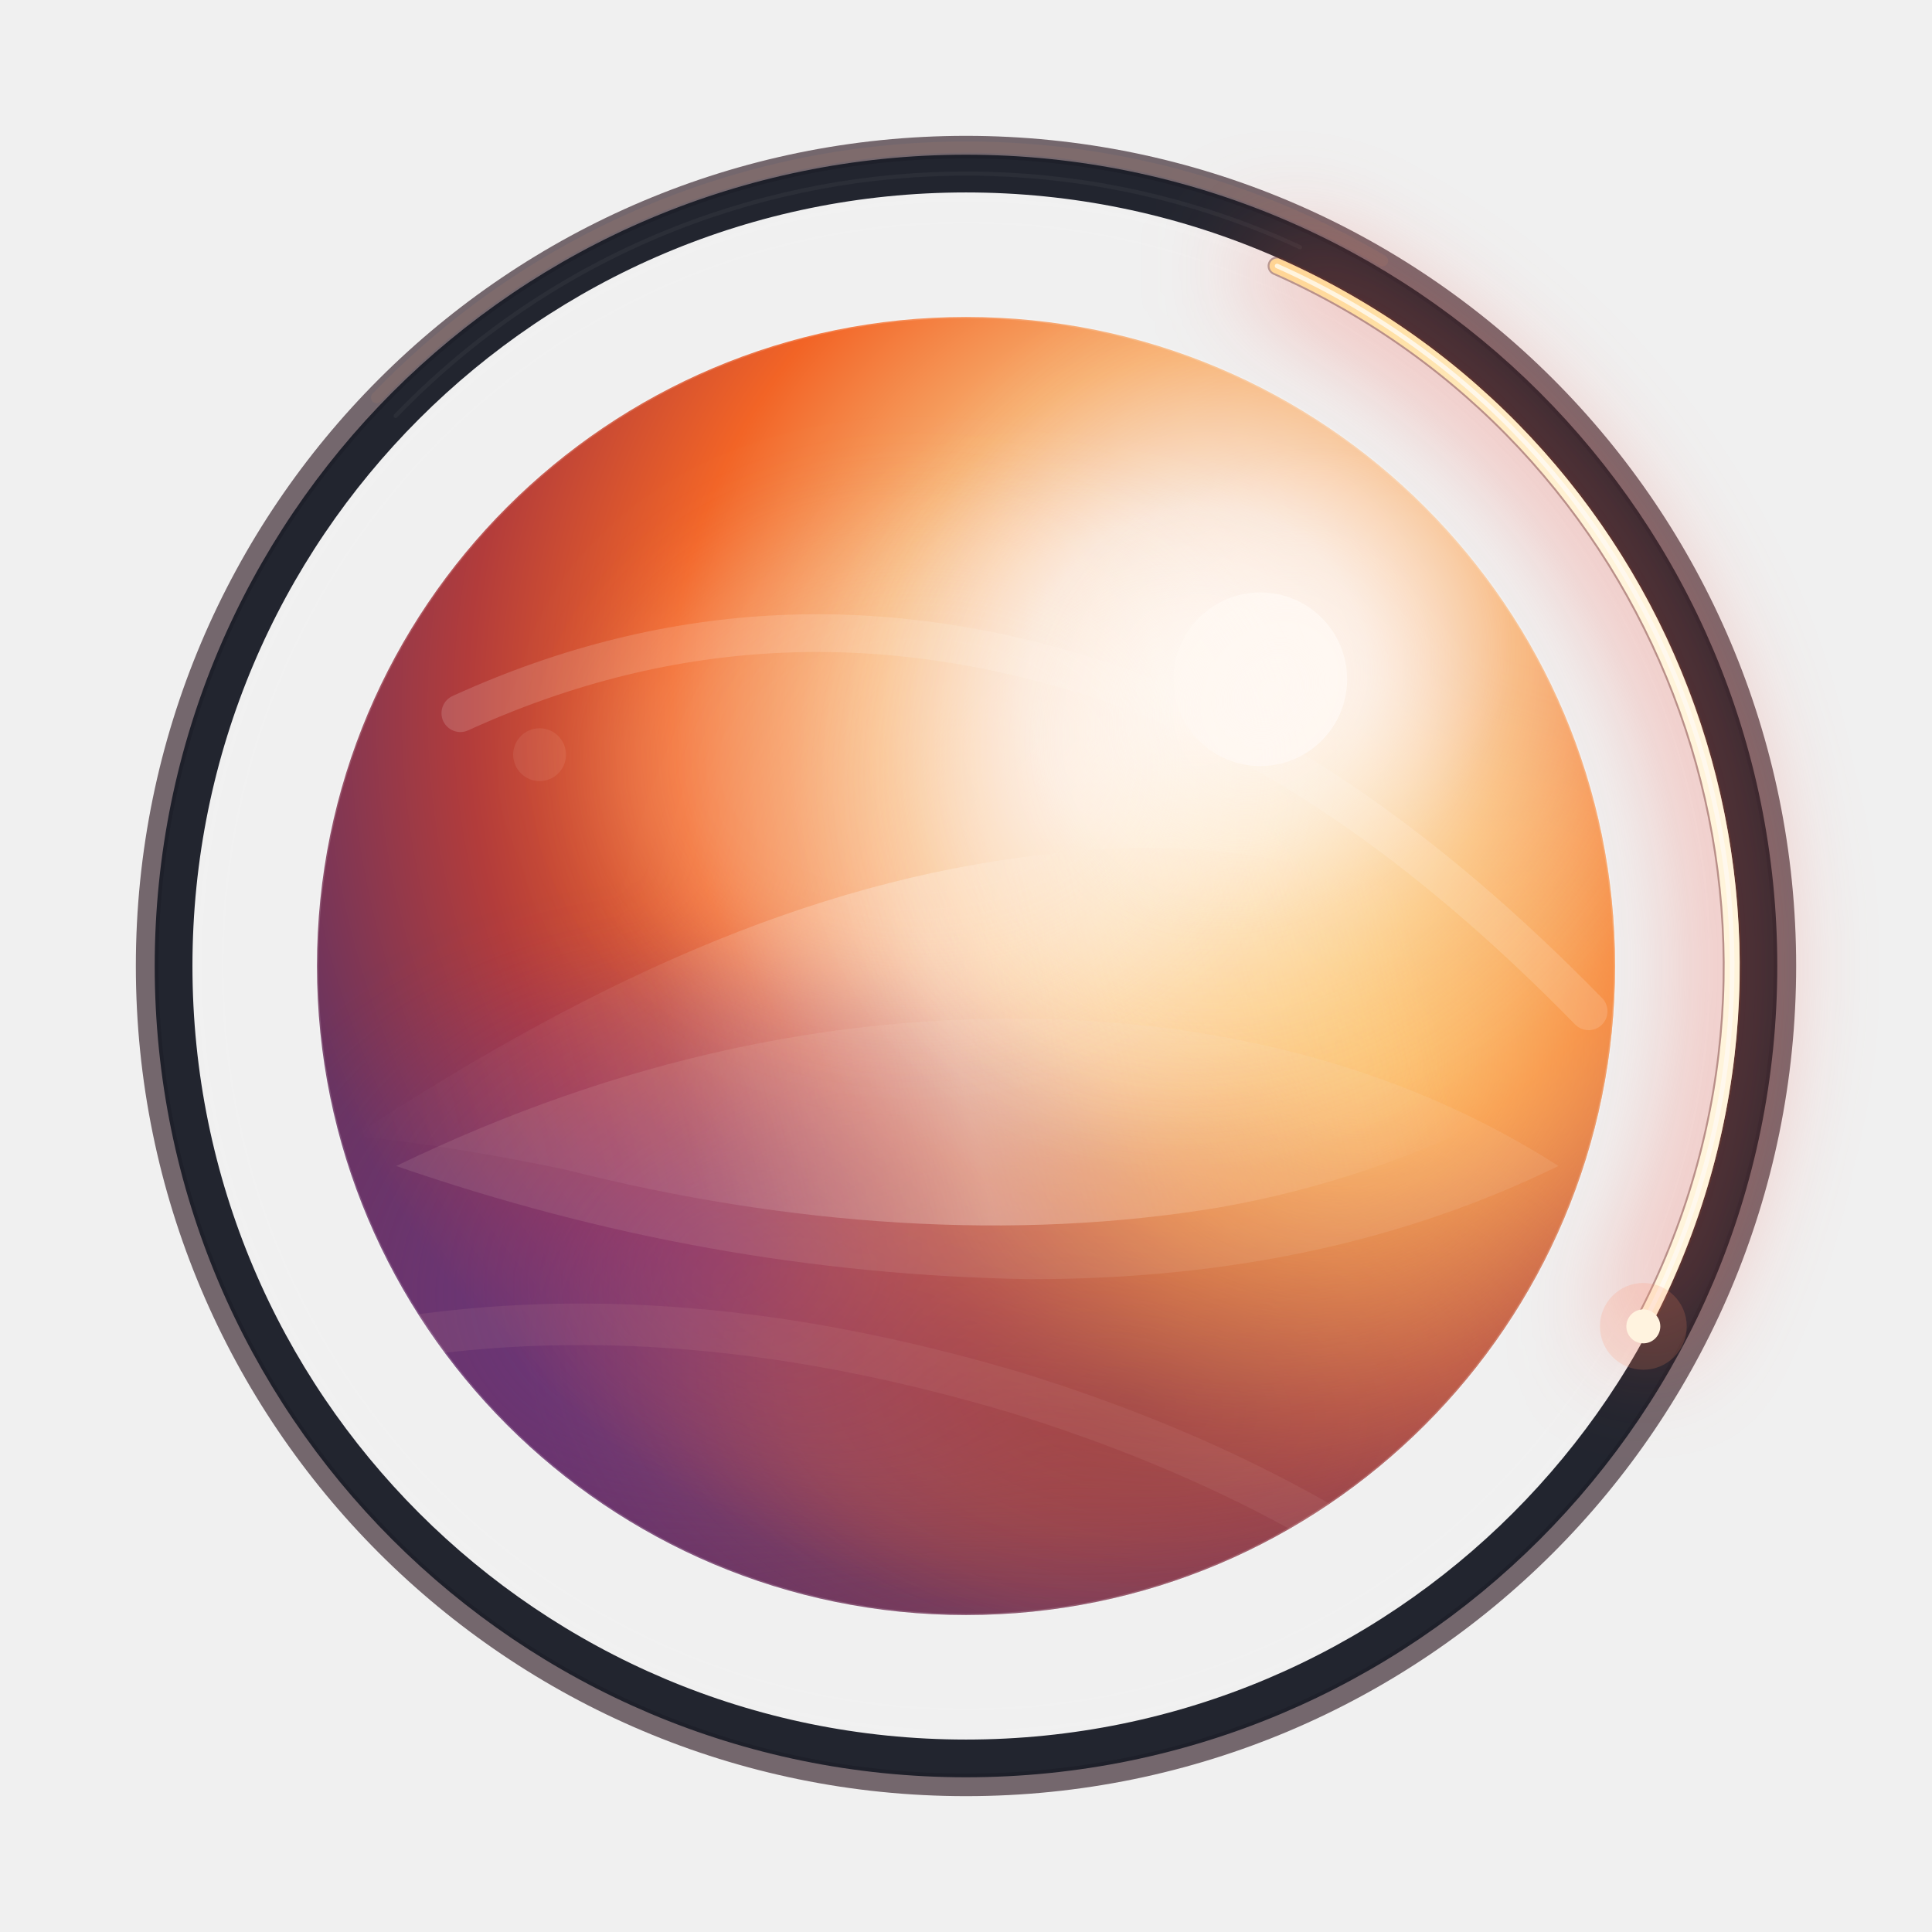
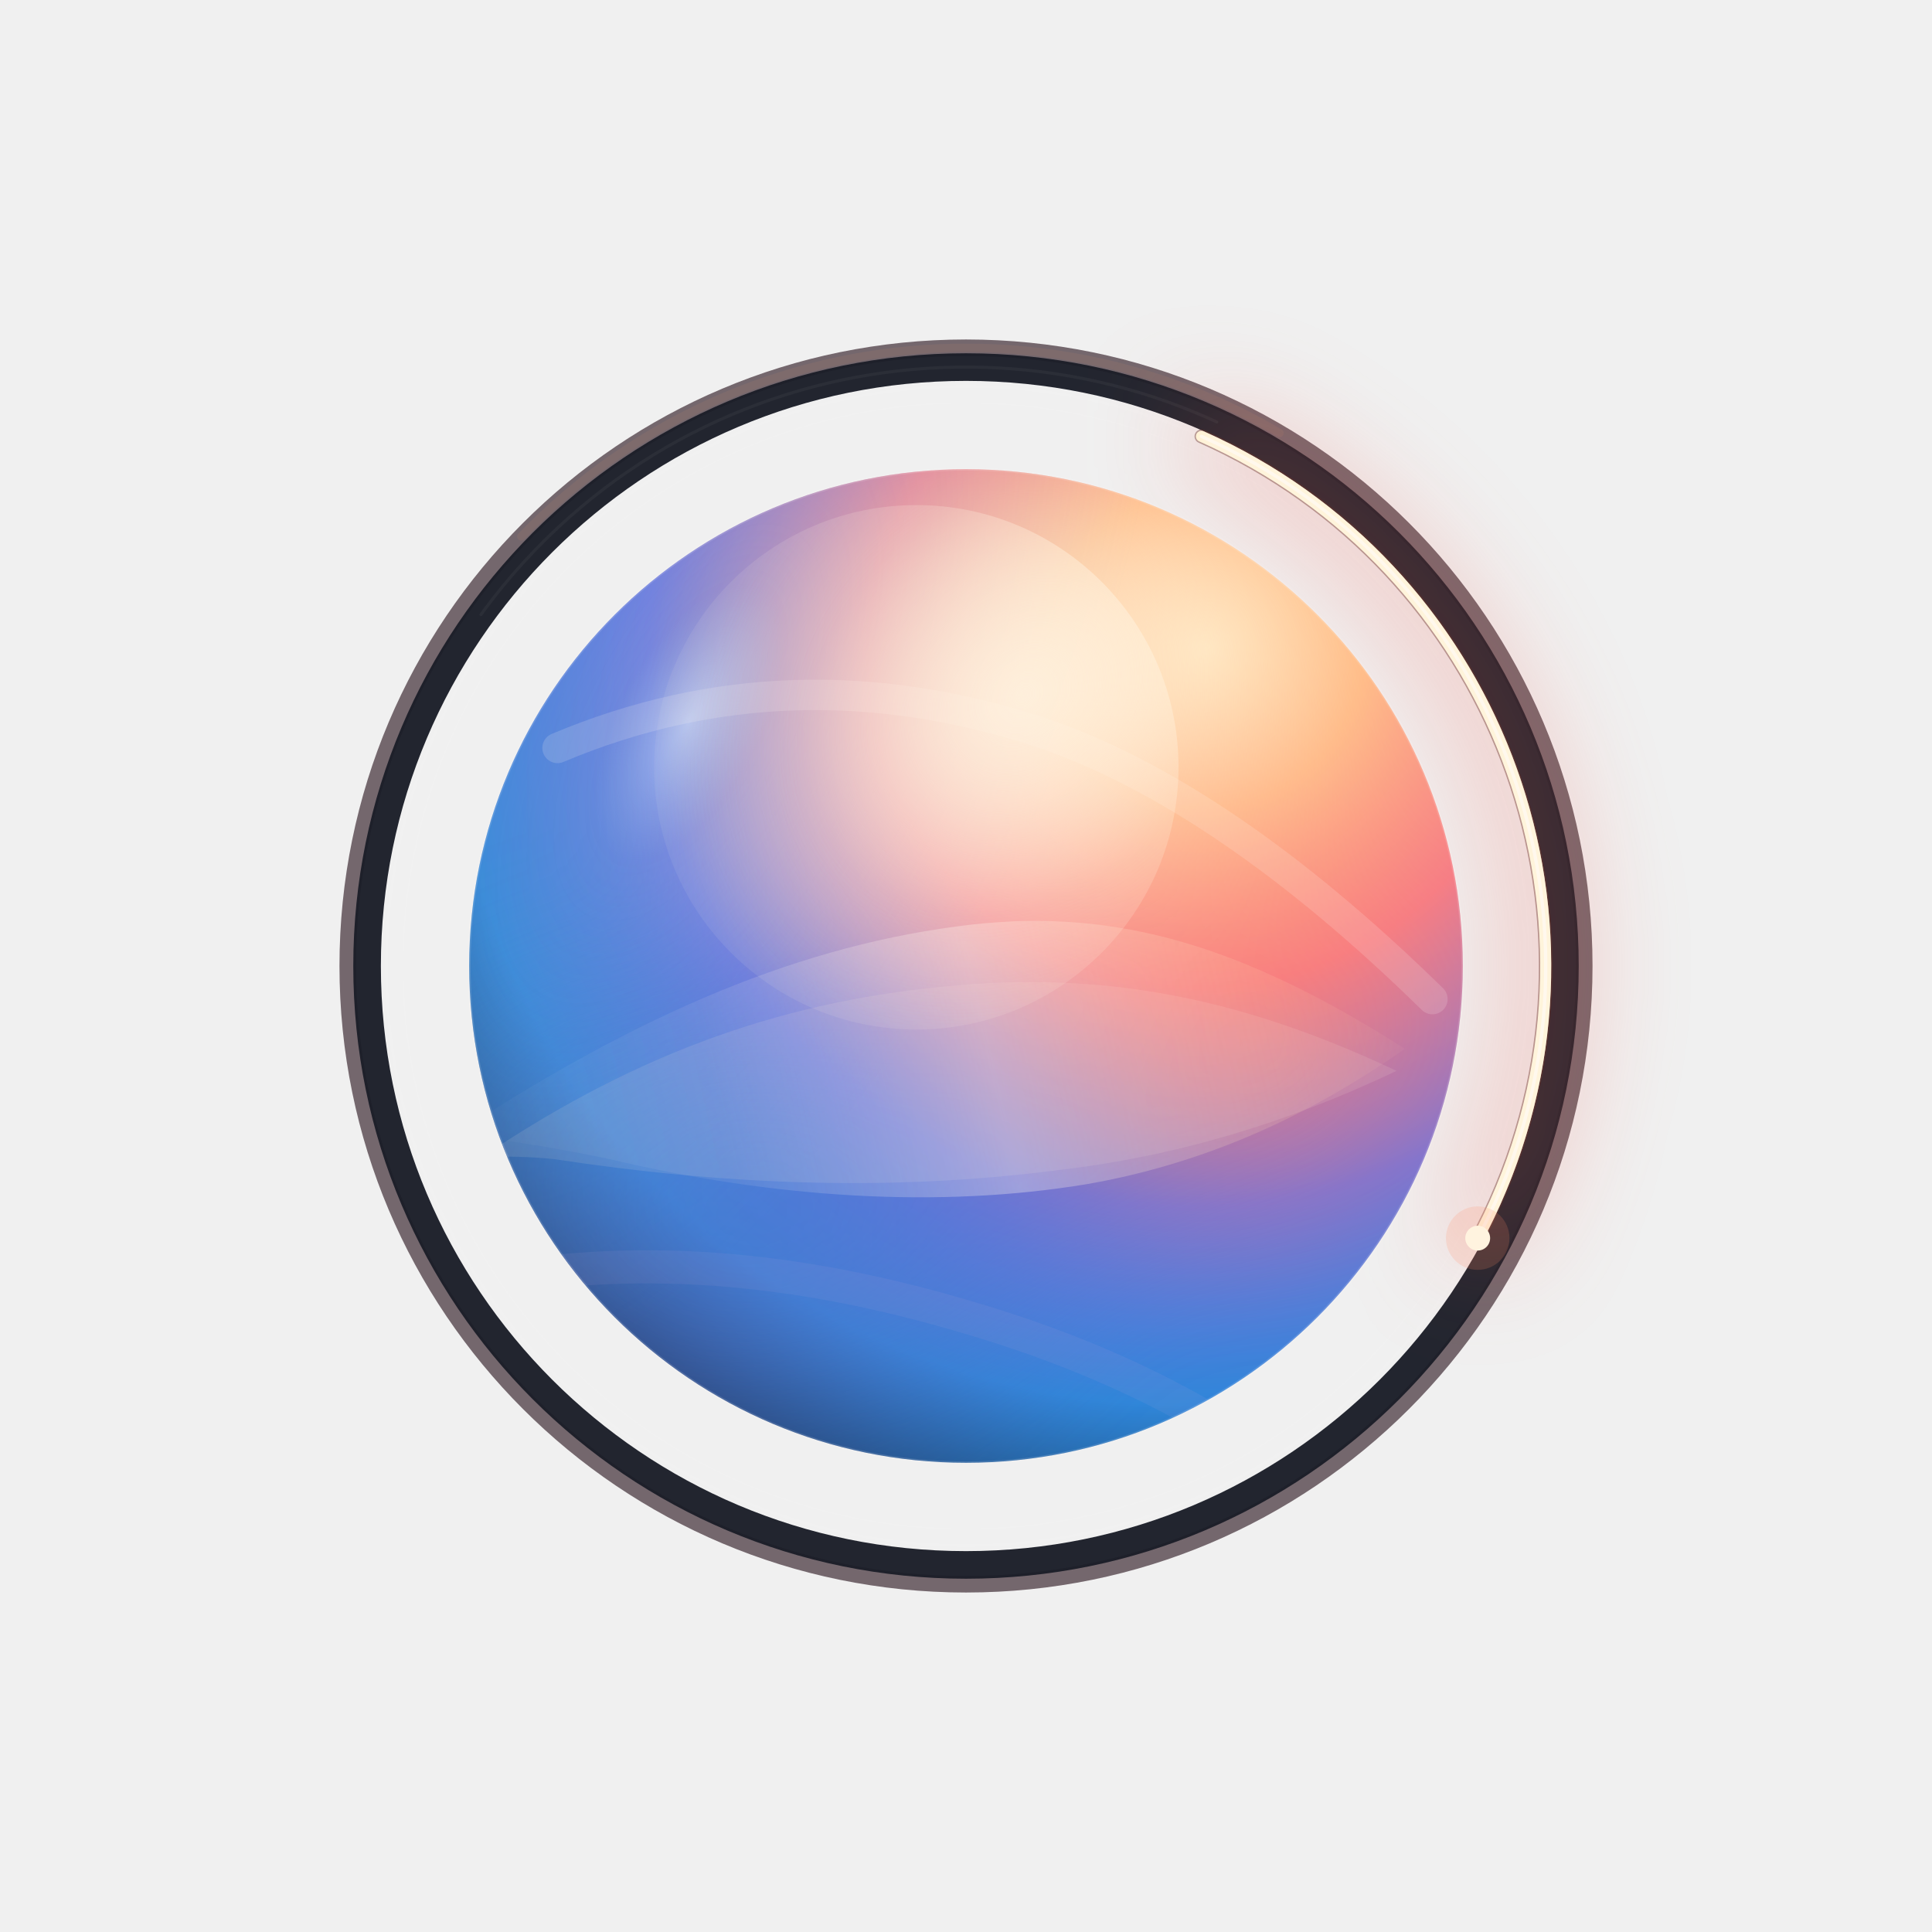
- <svg xmlns="http://www.w3.org/2000/svg" width="512" height="512" viewBox="0 0 1024 1024" fill="none">
+ <svg xmlns="http://www.w3.org/2000/svg" width="512" height="512" viewBox="0 0 1400 1400" fill="none">
  <defs>
-     <radialGradient id="logo-planet-base" cx="0" cy="0" r="1" gradientUnits="userSpaceOnUse" gradientTransform="translate(636 360) rotate(130) scale(514 494)">
-       <stop stop-color="#FFF8F2" />
-       <stop offset="0.18" stop-color="#F8E1D0" />
-       <stop offset="0.34" stop-color="#F7B070" />
-       <stop offset="0.56" stop-color="#F26426" />
-       <stop offset="0.78" stop-color="#B23C3B" />
-       <stop offset="1" stop-color="#6A345F" />
+     <radialGradient id="logo-orb-base" cx="0" cy="0" r="1" gradientUnits="userSpaceOnUse" gradientTransform="translate(874 472) rotate(136) scale(728 704)">
+       <stop stop-color="#FFE1B5" />
+       <stop offset="0.16" stop-color="#FFBA84" />
+       <stop offset="0.34" stop-color="#F57E8A" />
+       <stop offset="0.56" stop-color="#6D73E0" />
+       <stop offset="0.76" stop-color="#2F86D9" />
+       <stop offset="1" stop-color="#0B2134" />
    </radialGradient>
-     <radialGradient id="logo-planet-shadow" cx="0" cy="0" r="1" gradientUnits="userSpaceOnUse" gradientTransform="translate(600 742) rotate(8) scale(324 188)">
-       <stop stop-color="#8C4A53" stop-opacity="0.32" />
-       <stop offset="0.58" stop-color="#C46A4A" stop-opacity="0.2" />
-       <stop offset="1" stop-color="#C46A4A" stop-opacity="0" />
+     <radialGradient id="logo-orb-rim" cx="0" cy="0" r="1" gradientUnits="userSpaceOnUse" gradientTransform="translate(500 522) rotate(28) scale(256 552)">
+       <stop stop-color="#B7D7FB" stop-opacity="0.7" />
+       <stop offset="0.2" stop-color="#76A6D6" stop-opacity="0.28" />
+       <stop offset="1" stop-color="#76A6D6" stop-opacity="0" />
    </radialGradient>
-     <radialGradient id="logo-planet-highlight" cx="0" cy="0" r="1" gradientUnits="userSpaceOnUse" gradientTransform="translate(674 366) rotate(134) scale(280 228)">
-       <stop stop-color="#FFF8F3" stop-opacity="0.72" />
-       <stop offset="0.5" stop-color="#FFF8F3" stop-opacity="0.18" />
-       <stop offset="1" stop-color="#FFF8F3" stop-opacity="0" />
+     <radialGradient id="logo-soft-white" cx="0" cy="0" r="1" gradientUnits="userSpaceOnUse" gradientTransform="translate(742 504) rotate(136) scale(340 272)">
+       <stop stop-color="#FFF4E2" stop-opacity="0.8" />
+       <stop offset="0.52" stop-color="#FFF4E2" stop-opacity="0.24" />
+       <stop offset="1" stop-color="#FFF4E2" stop-opacity="0" />
    </radialGradient>
-     <radialGradient id="logo-orb-soft-white" cx="0" cy="0" r="1" gradientUnits="userSpaceOnUse" gradientTransform="translate(612 454) rotate(128) scale(310 236)">
-       <stop stop-color="#FFF8F3" stop-opacity="0.74" />
-       <stop offset="0.52" stop-color="#FFF8F3" stop-opacity="0.2" />
-       <stop offset="1" stop-color="#FFF8F3" stop-opacity="0" />
+     <radialGradient id="logo-coral-bloom" cx="0" cy="0" r="1" gradientUnits="userSpaceOnUse" gradientTransform="translate(910 754) rotate(158) scale(294 236)">
+       <stop stop-color="#FF7E64" stop-opacity="0.42" />
+       <stop offset="1" stop-color="#FF7E64" stop-opacity="0" />
    </radialGradient>
-     <radialGradient id="logo-orb-gold-bloom" cx="0" cy="0" r="1" gradientUnits="userSpaceOnUse" gradientTransform="translate(724 566) rotate(166) scale(264 216)">
-       <stop stop-color="#FFD77E" stop-opacity="0.8" />
-       <stop offset="1" stop-color="#FFD77E" stop-opacity="0" />
+     <radialGradient id="logo-violet-pocket" cx="0" cy="0" r="1" gradientUnits="userSpaceOnUse" gradientTransform="translate(520 926) rotate(-18) scale(356 258)">
+       <stop stop-color="#7E52BA" stop-opacity="0.32" />
+       <stop offset="1" stop-color="#7E52BA" stop-opacity="0" />
    </radialGradient>
-     <radialGradient id="logo-orb-violet-pocket" cx="0" cy="0" r="1" gradientUnits="userSpaceOnUse" gradientTransform="translate(370 662) rotate(-26) scale(274 210)">
-       <stop stop-color="#6B37A5" stop-opacity="0.52" />
-       <stop offset="1" stop-color="#6B37A5" stop-opacity="0" />
+     <radialGradient id="logo-blue-pocket" cx="0" cy="0" r="1" gradientUnits="userSpaceOnUse" gradientTransform="translate(560 840) rotate(8) scale(358 194)">
+       <stop stop-color="#2F8EDF" stop-opacity="0.32" />
+       <stop offset="0.56" stop-color="#4D88D7" stop-opacity="0.2" />
+       <stop offset="1" stop-color="#4D88D7" stop-opacity="0" />
    </radialGradient>
-     <linearGradient id="logo-orb-fold-sheen" x1="188" y1="600" x2="744" y2="470" gradientUnits="userSpaceOnUse">
+     <linearGradient id="logo-fold-sheen" x1="290" y1="820" x2="1036" y2="650" gradientUnits="userSpaceOnUse">
      <stop stop-color="#FFF7F0" stop-opacity="0" />
      <stop offset="0.3" stop-color="#FFF7F0" stop-opacity="0.08" />
-       <stop offset="0.56" stop-color="#FFF7F0" stop-opacity="0.34" />
-       <stop offset="0.82" stop-color="#FFD7B2" stop-opacity="0.18" />
+       <stop offset="0.56" stop-color="#FFF7F0" stop-opacity="0.32" />
+       <stop offset="0.82" stop-color="#FFD7B2" stop-opacity="0.16" />
      <stop offset="1" stop-color="#FFD7B2" stop-opacity="0" />
    </linearGradient>
-     <linearGradient id="logo-flare-gradient" x1="674" y1="146" x2="906" y2="704" gradientUnits="userSpaceOnUse">
+     <linearGradient id="logo-flare-gradient" x1="860" y1="260" x2="1050" y2="736" gradientUnits="userSpaceOnUse">
      <stop stop-color="#F45C4D" />
      <stop offset="0.24" stop-color="#FF8A5D" />
      <stop offset="0.56" stop-color="#FFC37A" />
      <stop offset="0.82" stop-color="#FFE1A7" />
      <stop offset="1" stop-color="#FFF4DB" />
    </linearGradient>
-     <linearGradient id="logo-flare-core" x1="684" y1="160" x2="892" y2="690" gradientUnits="userSpaceOnUse">
+     <linearGradient id="logo-flare-core" x1="870" y1="280" x2="1036" y2="716" gradientUnits="userSpaceOnUse">
      <stop stop-color="#FF9E78" />
      <stop offset="0.48" stop-color="#FFF0CF" />
      <stop offset="1" stop-color="#FFF8ED" />
    </linearGradient>
-     <filter id="logo-soft-blur-20" x="0" y="0" width="1024" height="1024" filterUnits="userSpaceOnUse" color-interpolation-filters="sRGB">
-       <feGaussianBlur stdDeviation="20" />
+     <filter id="logo-blur-40" x="0" y="0" width="1400" height="1400" filterUnits="userSpaceOnUse" color-interpolation-filters="sRGB">
+       <feGaussianBlur stdDeviation="40" />
    </filter>
-     <filter id="logo-soft-blur-28" x="0" y="0" width="1024" height="1024" filterUnits="userSpaceOnUse" color-interpolation-filters="sRGB">
-       <feGaussianBlur stdDeviation="28" />
-     </filter>
-     <clipPath id="logo-planet-clip">
-       <circle cx="512" cy="512" r="344" />
+     <clipPath id="logo-orb-clip">
+       <circle cx="700" cy="700" r="360" />
    </clipPath>
  </defs>
-   <circle cx="512" cy="512" r="458" stroke="#FFFFFF" stroke-opacity="0.03" stroke-width="2" />
-   <circle cx="512" cy="512" r="434" stroke="#342129" stroke-opacity="0.66" stroke-width="12" />
-   <circle cx="512" cy="512" r="420" stroke="#1A1E28" stroke-opacity="0.96" stroke-width="20" />
-   <circle cx="512" cy="512" r="406" stroke="#FFFFFF" stroke-opacity="0.055" stroke-width="2" />
-   <circle cx="512" cy="512" r="394" stroke="#FFFFFF" stroke-opacity="0.038" stroke-width="1.4" />
-   <circle cx="512" cy="512" r="434" stroke="#F3A16E" stroke-opacity="0.08" stroke-width="6" stroke-linecap="round" stroke-dasharray="580 2147" transform="rotate(-136 512 512)" />
-   <circle cx="512" cy="512" r="420" stroke="#FFFFFF" stroke-opacity="0.04" stroke-width="2.2" stroke-linecap="round" stroke-dasharray="520 2119" transform="rotate(-136 512 512)" />
-   <g filter="url(#logo-soft-blur-28)">
-     <circle cx="512" cy="512" r="406" stroke="#F45C4D" stroke-opacity="0.54" stroke-width="28" stroke-linecap="round" stroke-dasharray="666 1885" transform="rotate(-66 512 512)" />
+   <circle cx="700" cy="700" r="472" stroke="#FFFFFF" stroke-opacity="0.03" stroke-width="2" />
+   <circle cx="700" cy="700" r="448" stroke="#342129" stroke-opacity="0.66" stroke-width="12" />
+   <circle cx="700" cy="700" r="434" stroke="#1A1E28" stroke-opacity="0.96" stroke-width="20" />
+   <circle cx="700" cy="700" r="420" stroke="#FFFFFF" stroke-opacity="0.055" stroke-width="2" />
+   <circle cx="700" cy="700" r="408" stroke="#FFFFFF" stroke-opacity="0.038" stroke-width="1.4" />
+   <circle cx="700" cy="700" r="448" stroke="#F3A16E" stroke-opacity="0.08" stroke-width="6" stroke-linecap="round" stroke-dasharray="598 2218" transform="rotate(-136 700 700)" />
+   <circle cx="700" cy="700" r="434" stroke="#FFFFFF" stroke-opacity="0.04" stroke-width="2.2" stroke-linecap="round" stroke-dasharray="536 2130" transform="rotate(-136 700 700)" />
+   <g filter="url(#logo-blur-40)">
+     <circle cx="700" cy="700" r="420" stroke="#F45C4D" stroke-opacity="0.54" stroke-width="28" stroke-linecap="round" stroke-dasharray="689.1 1949.9" transform="rotate(-66 700 700)" />
  </g>
-   <circle cx="512" cy="512" r="406" stroke="#6D352A" stroke-opacity="0.42" stroke-width="10" stroke-linecap="round" stroke-dasharray="666 1885" transform="rotate(-66 512 512)" />
-   <circle cx="512" cy="512" r="406" stroke="url(#logo-flare-gradient)" stroke-width="8" stroke-linecap="round" stroke-dasharray="666 1885" transform="rotate(-66 512 512)" />
-   <circle cx="512" cy="512" r="406" stroke="url(#logo-flare-core)" stroke-width="2.4" stroke-linecap="round" stroke-dasharray="666 1885" transform="rotate(-66 512 512)" />
-   <circle cx="871" cy="703" r="23" fill="#FF8D65" fill-opacity="0.18" />
-   <circle cx="871" cy="703" r="9" fill="#FFF3DF" />
-   <circle cx="512" cy="512" r="344" fill="url(#logo-planet-base)" />
-   <circle cx="512" cy="512" r="344" fill="url(#logo-planet-shadow)" />
-   <g clip-path="url(#logo-planet-clip)">
-     <g filter="url(#logo-soft-blur-20)">
-       <ellipse cx="502" cy="430" rx="268" ry="176" fill="url(#logo-orb-soft-white)" />
-       <ellipse cx="726" cy="586" rx="236" ry="204" fill="url(#logo-orb-gold-bloom)" />
-       <ellipse cx="370" cy="714" rx="274" ry="208" fill="url(#logo-orb-violet-pocket)" />
-       <ellipse cx="562" cy="650" rx="302" ry="170" fill="url(#logo-planet-shadow)" />
+   <circle cx="700" cy="700" r="420" stroke="#6D352A" stroke-opacity="0.42" stroke-width="10" stroke-linecap="round" stroke-dasharray="689.1 1949.9" transform="rotate(-66 700 700)" />
+   <circle cx="700" cy="700" r="420" stroke="url(#logo-flare-gradient)" stroke-width="8" stroke-linecap="round" stroke-dasharray="689.1 1949.9" transform="rotate(-66 700 700)" />
+   <circle cx="700" cy="700" r="420" stroke="url(#logo-flare-core)" stroke-width="2.4" stroke-linecap="round" stroke-dasharray="689.1 1949.9" transform="rotate(-66 700 700)" />
+   <circle cx="1070.8" cy="897.2" r="23" fill="#FF8D65" fill-opacity="0.18" />
+   <circle cx="1070.8" cy="897.2" r="9" fill="#FFF3DF" />
+   <circle cx="700" cy="700" r="360" fill="url(#logo-orb-base)" />
+   <circle cx="700" cy="700" r="360" fill="url(#logo-orb-rim)" />
+   <g clip-path="url(#logo-orb-clip)">
+     <g filter="url(#logo-blur-40)">
+       <ellipse cx="700" cy="528" rx="292" ry="192" fill="url(#logo-soft-white)" />
+       <ellipse cx="910" cy="700" rx="270" ry="232" fill="url(#logo-coral-bloom)" />
+       <ellipse cx="504" cy="926" rx="300" ry="224" fill="url(#logo-violet-pocket)" />
+       <ellipse cx="612" cy="818" rx="344" ry="194" fill="url(#logo-blue-pocket)" />
    </g>
-     <path d="M188 602C322 514 440 464 562 452C668 440 760 468 876 542C802 594 726 626 646 640C538 658 418 650 300 620C262 612 226 606 188 602Z" fill="url(#logo-orb-fold-sheen)" />
-     <path d="M210 618C330 560 444 538 550 540C654 542 748 568 826 618C744 658 652 678 546 678C430 676 320 656 210 618Z" fill="#F5E3D2" fill-opacity="0.11" />
-     <path d="M244 378C358 326 470 324 582 360C668 388 754 446 842 536" stroke="#FFF7F1" stroke-opacity="0.16" stroke-width="20" stroke-linecap="round" />
-     <path d="M184 714C294 692 410 700 538 738C648 772 736 820 810 886" stroke="#E2B2A0" stroke-opacity="0.1" stroke-width="22" stroke-linecap="round" />
-     <circle cx="286" cy="400" r="14" fill="#FFF2E2" fill-opacity="0.08" />
-     <circle cx="668" cy="360" r="46" fill="#FFF9F2" fill-opacity="0.9" />
+     <path d="M330 822C464 734 582 684 704 670C810 658 902 686 1018 760C944 812 868 844 788 858C680 876 560 868 442 840C404 832 368 826 330 822Z" fill="url(#logo-fold-sheen)" />
+     <path d="M350 838C466 760 574 724 694 714C808 704 906 726 1012 776C932 814 852 838 766 848C642 864 520 858 402 840C384 838 366 838 350 838Z" fill="#FFF4E2" fill-opacity="0.11" />
+     <path d="M404 542C518 494 634 492 752 530C842 560 938 626 1038 724" stroke="#FFF7F1" stroke-opacity="0.16" stroke-width="22" stroke-linecap="round" />
+     <path d="M344 930C456 908 574 916 706 956C820 990 910 1040 988 1110" stroke="#C8ADD6" stroke-opacity="0.085" stroke-width="24" stroke-linecap="round" />
+     <circle cx="1118" cy="490" r="50" fill="#FFF9F2" fill-opacity="0.9" />
+     <circle cx="664" cy="556" r="190" fill="url(#logo-soft-white)" />
  </g>
-   <g filter="url(#logo-soft-blur-28)">
-     <ellipse cx="486" cy="406" rx="164" ry="128" fill="#FFF4E2" fill-opacity="0.22" />
-   </g>
-   <circle cx="512" cy="512" r="344" fill="url(#logo-planet-highlight)" />
-   <circle cx="512" cy="512" r="344" fill="none" stroke="#FFFFFF" stroke-opacity="0.15" stroke-width="1.4" />
+   <circle cx="700" cy="700" r="360" fill="none" stroke="#FFF8F2" stroke-opacity="0.14" stroke-width="2" />
</svg>
